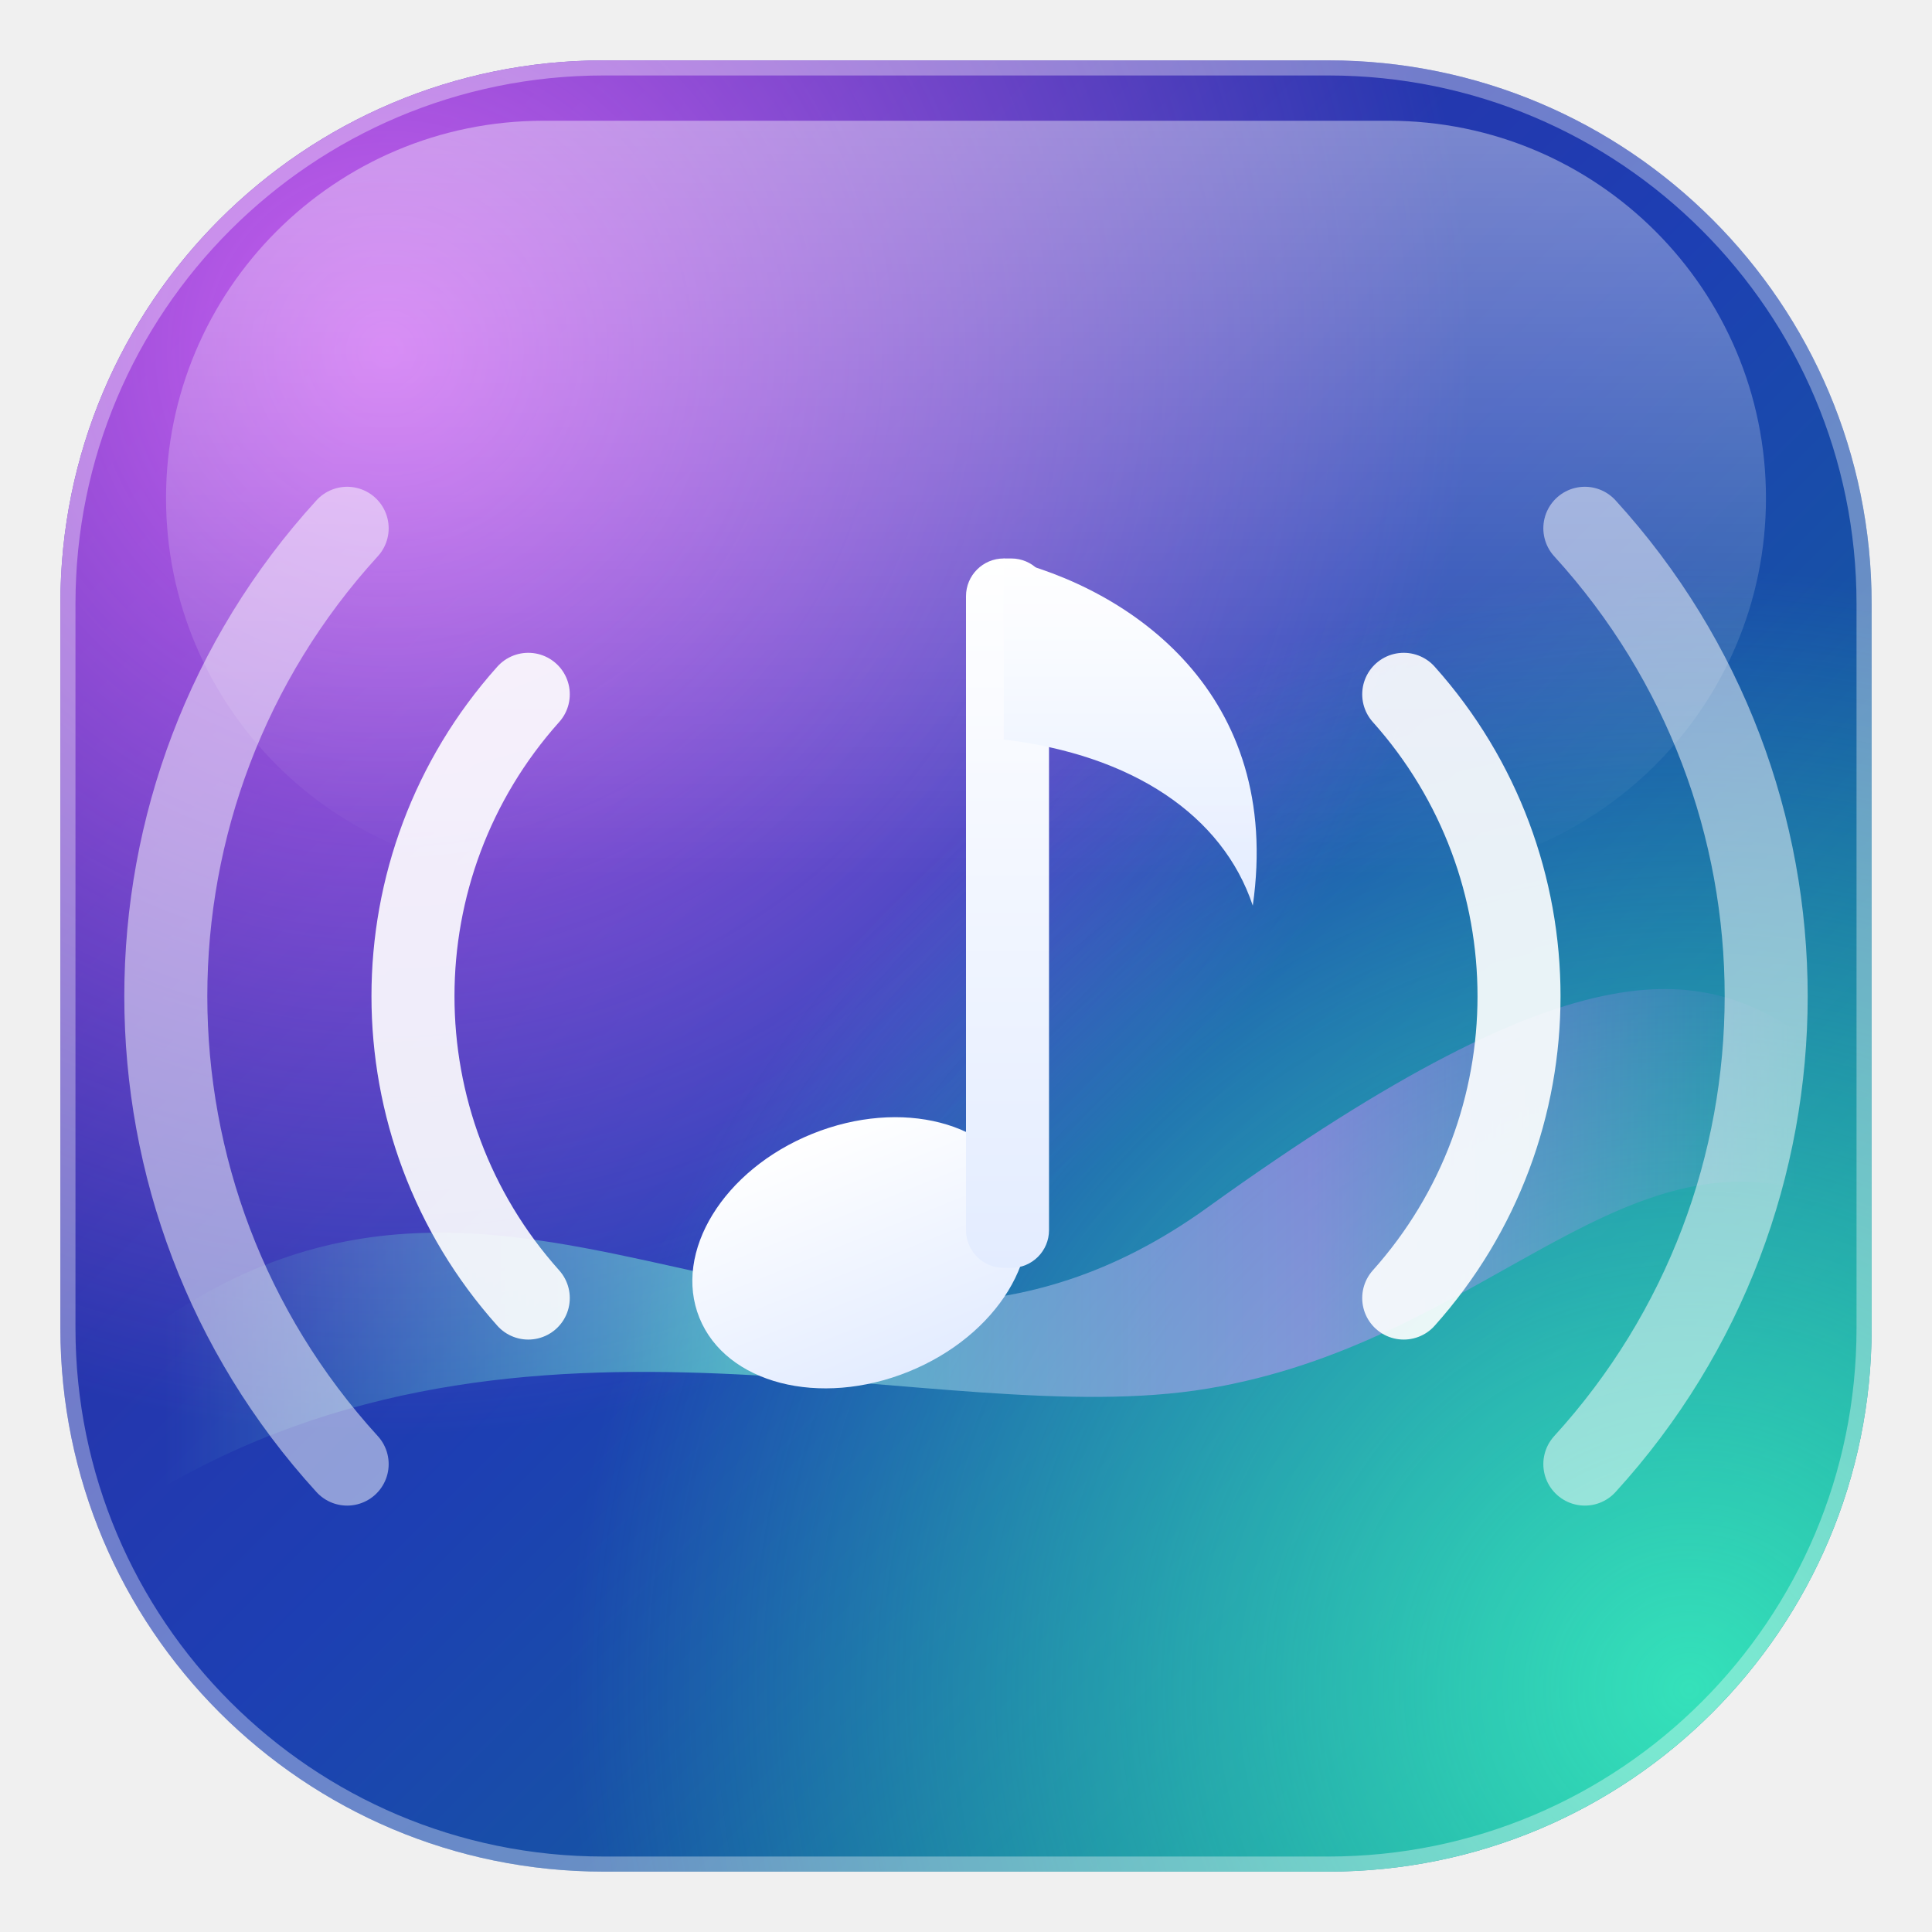
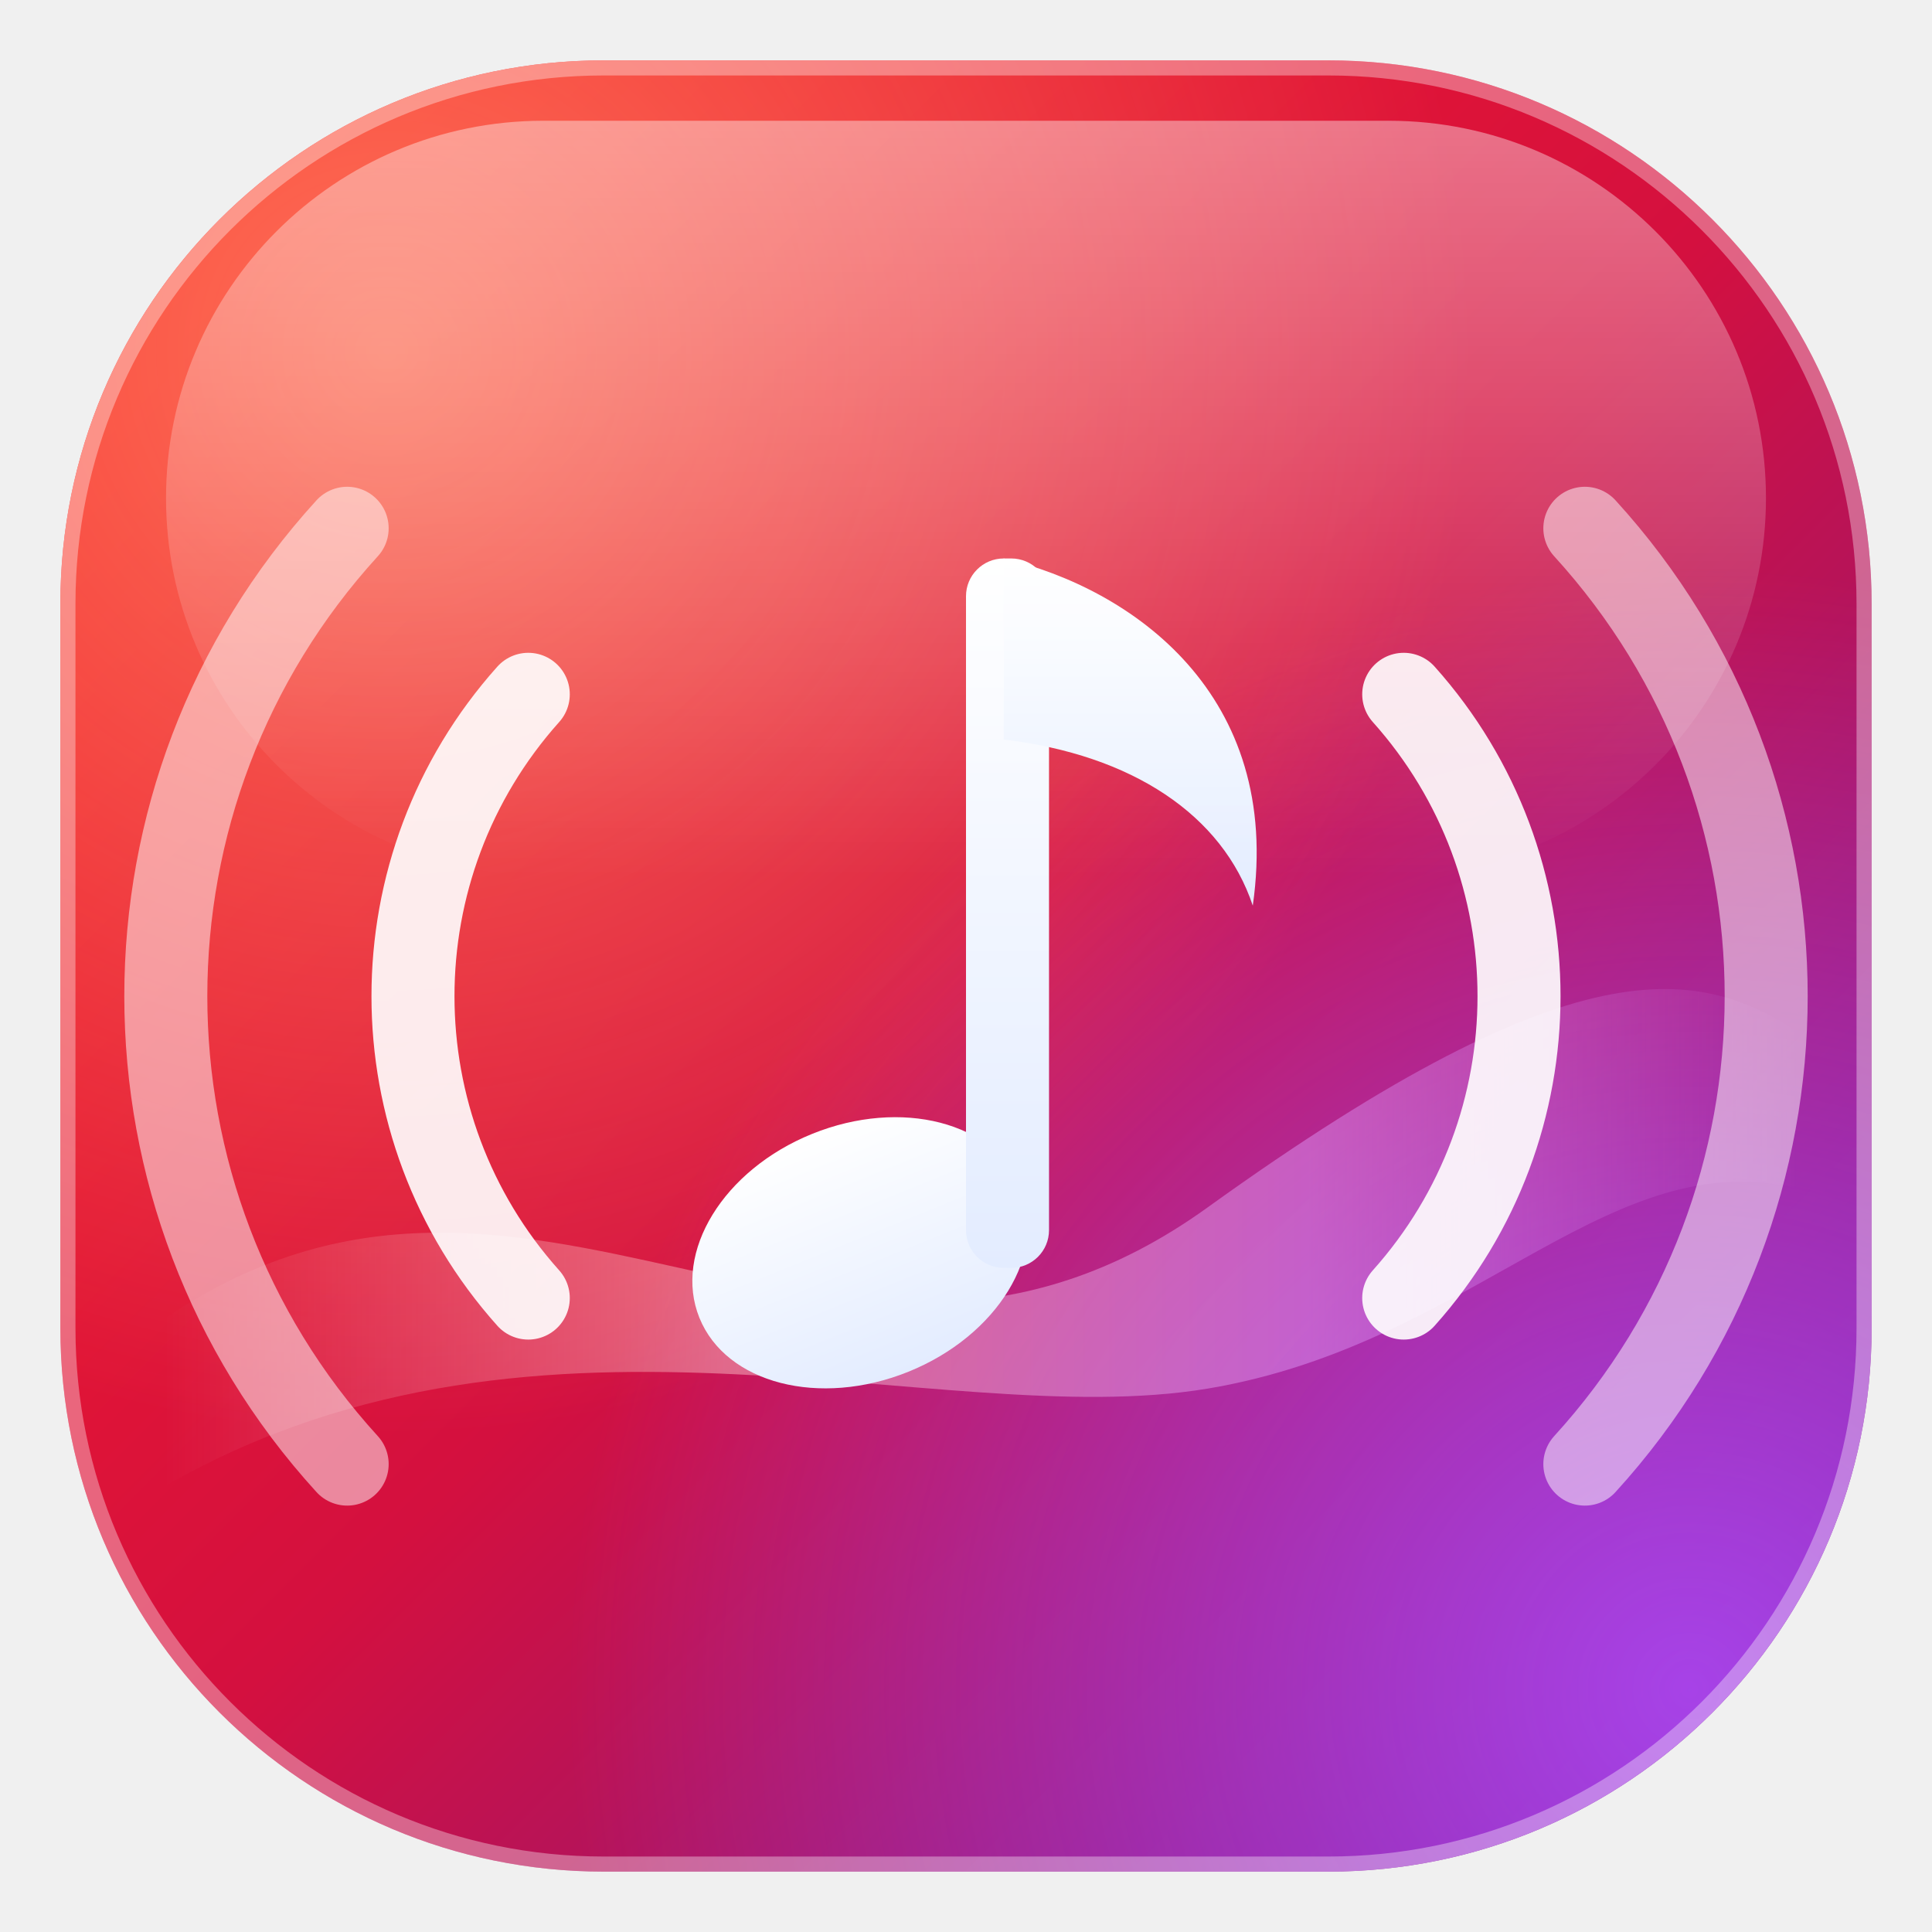
<svg xmlns="http://www.w3.org/2000/svg" viewBox="0 0 256 256" width="256" height="256">
  <defs>
    <linearGradient id="bg" x1="0" y1="0" x2="1" y2="1">
-       <stop offset="0" stop-color="#3b1d9e" />
-       <stop offset="0.5" stop-color="#1d3fb3" />
-       <stop offset="1" stop-color="#087f86" />
+       <stop offset="0" stop-color="#ff1f1f" />
+       <stop offset="0.5" stop-color="#d4103f" />
+       <stop offset="1" stop-color="#6a1b9a" />
    </linearGradient>
    <radialGradient id="glow1" cx="0.18" cy="0.16" r="0.6">
-       <stop offset="0" stop-color="#e46bff" stop-opacity="0.85" />
-       <stop offset="1" stop-color="#e46bff" stop-opacity="0" />
+       <stop offset="0" stop-color="#ff8a65" stop-opacity="0.75" />
+       <stop offset="1" stop-color="#ff8a65" stop-opacity="0" />
    </radialGradient>
    <radialGradient id="glow2" cx="0.9" cy="0.9" r="0.62">
-       <stop offset="0" stop-color="#3cf5c2" stop-opacity="0.85" />
-       <stop offset="1" stop-color="#3cf5c2" stop-opacity="0" />
+       <stop offset="0" stop-color="#b14dff" stop-opacity="0.8" />
+       <stop offset="1" stop-color="#b14dff" stop-opacity="0" />
    </radialGradient>
    <linearGradient id="ribbon" x1="0" y1="0" x2="1" y2="0">
-       <stop offset="0" stop-color="#7dffd8" stop-opacity="0" />
-       <stop offset="0.35" stop-color="#7dffd8" stop-opacity="0.55" />
-       <stop offset="0.7" stop-color="#d98cff" stop-opacity="0.5" />
-       <stop offset="1" stop-color="#d98cff" stop-opacity="0" />
+       <stop offset="0" stop-color="#ffd0d0" stop-opacity="0" />
+       <stop offset="0.35" stop-color="#ffd0d0" stop-opacity="0.45" />
+       <stop offset="0.7" stop-color="#e0a0ff" stop-opacity="0.45" />
+       <stop offset="1" stop-color="#e0a0ff" stop-opacity="0" />
    </linearGradient>
    <linearGradient id="note" x1="0" y1="0" x2="0" y2="1">
      <stop offset="0" stop-color="#ffffff" />
      <stop offset="1" stop-color="#e3ecff" />
    </linearGradient>
    <linearGradient id="sheen" x1="0" y1="0" x2="0" y2="1">
      <stop offset="0" stop-color="#ffffff" stop-opacity="0.4" />
      <stop offset="1" stop-color="#ffffff" stop-opacity="0" />
    </linearGradient>
  </defs>
  <rect x="8" y="8" width="240" height="240" rx="72" fill="url(#bg)" />
  <rect x="8" y="8" width="240" height="240" rx="72" fill="url(#glow1)" />
  <rect x="8" y="8" width="240" height="240" rx="72" fill="url(#glow2)" />
  <path d="M20 176 C70 140 110 196 160 160 S226 128 240 138 L240 158 C214 150 196 178 160 184 S70 168 20 198 Z" fill="url(#ribbon)" />
  <g fill="none" stroke="#ffffff" stroke-linecap="round" stroke-width="11">
    <path d="M70 92 A60 60 0 0 0 70 172" stroke-opacity="0.9" />
    <path d="M186 92 A60 60 0 0 1 186 172" stroke-opacity="0.9" />
    <path d="M46 70 A92 92 0 0 0 46 194" stroke-opacity="0.5" />
    <path d="M210 70 A92 92 0 0 1 210 194" stroke-opacity="0.5" />
  </g>
  <g fill="url(#note)">
    <ellipse cx="114" cy="166" rx="23" ry="17" transform="rotate(-22 114 166)" />
    <rect x="128" y="74" width="11" height="94" rx="5" />
    <path d="M133 74 C150 78 170 92 166 120 C162 108 150 100 133 98 Z" />
  </g>
  <rect x="22" y="16" width="212" height="100" rx="50" fill="url(#sheen)" />
  <rect x="9" y="9" width="238" height="238" rx="71" fill="none" stroke="#ffffff" stroke-opacity="0.35" stroke-width="2" />
</svg>
